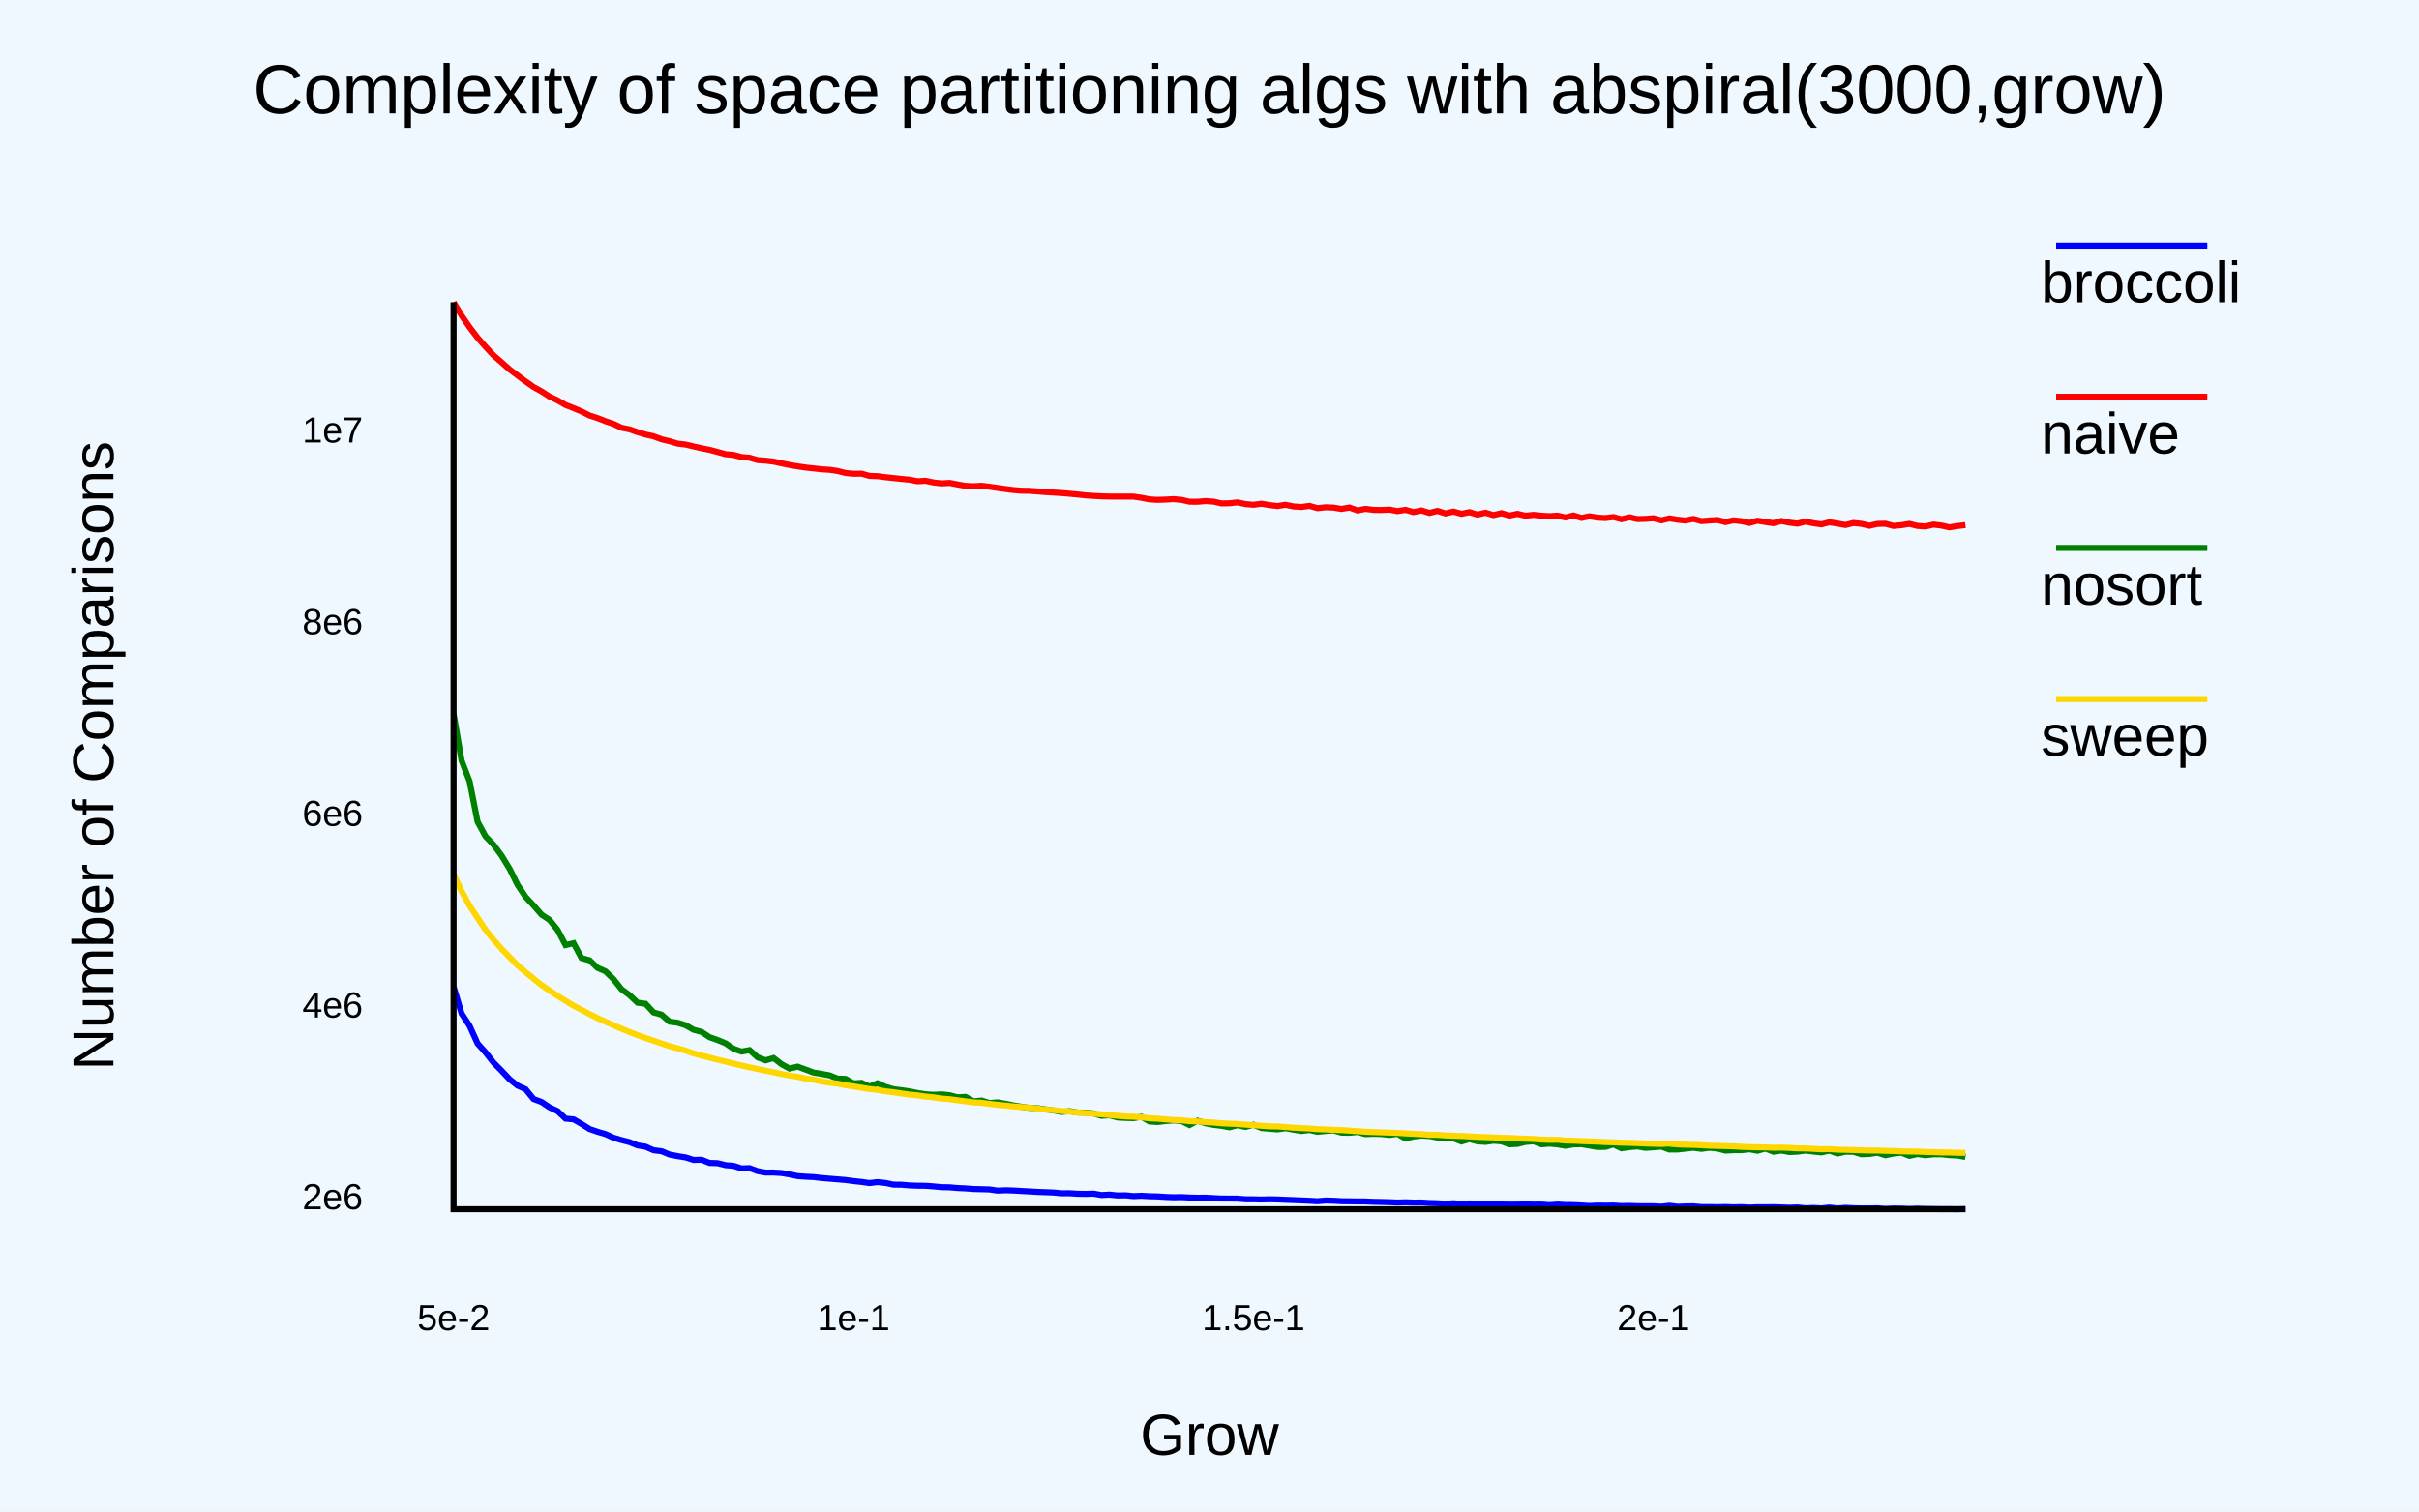
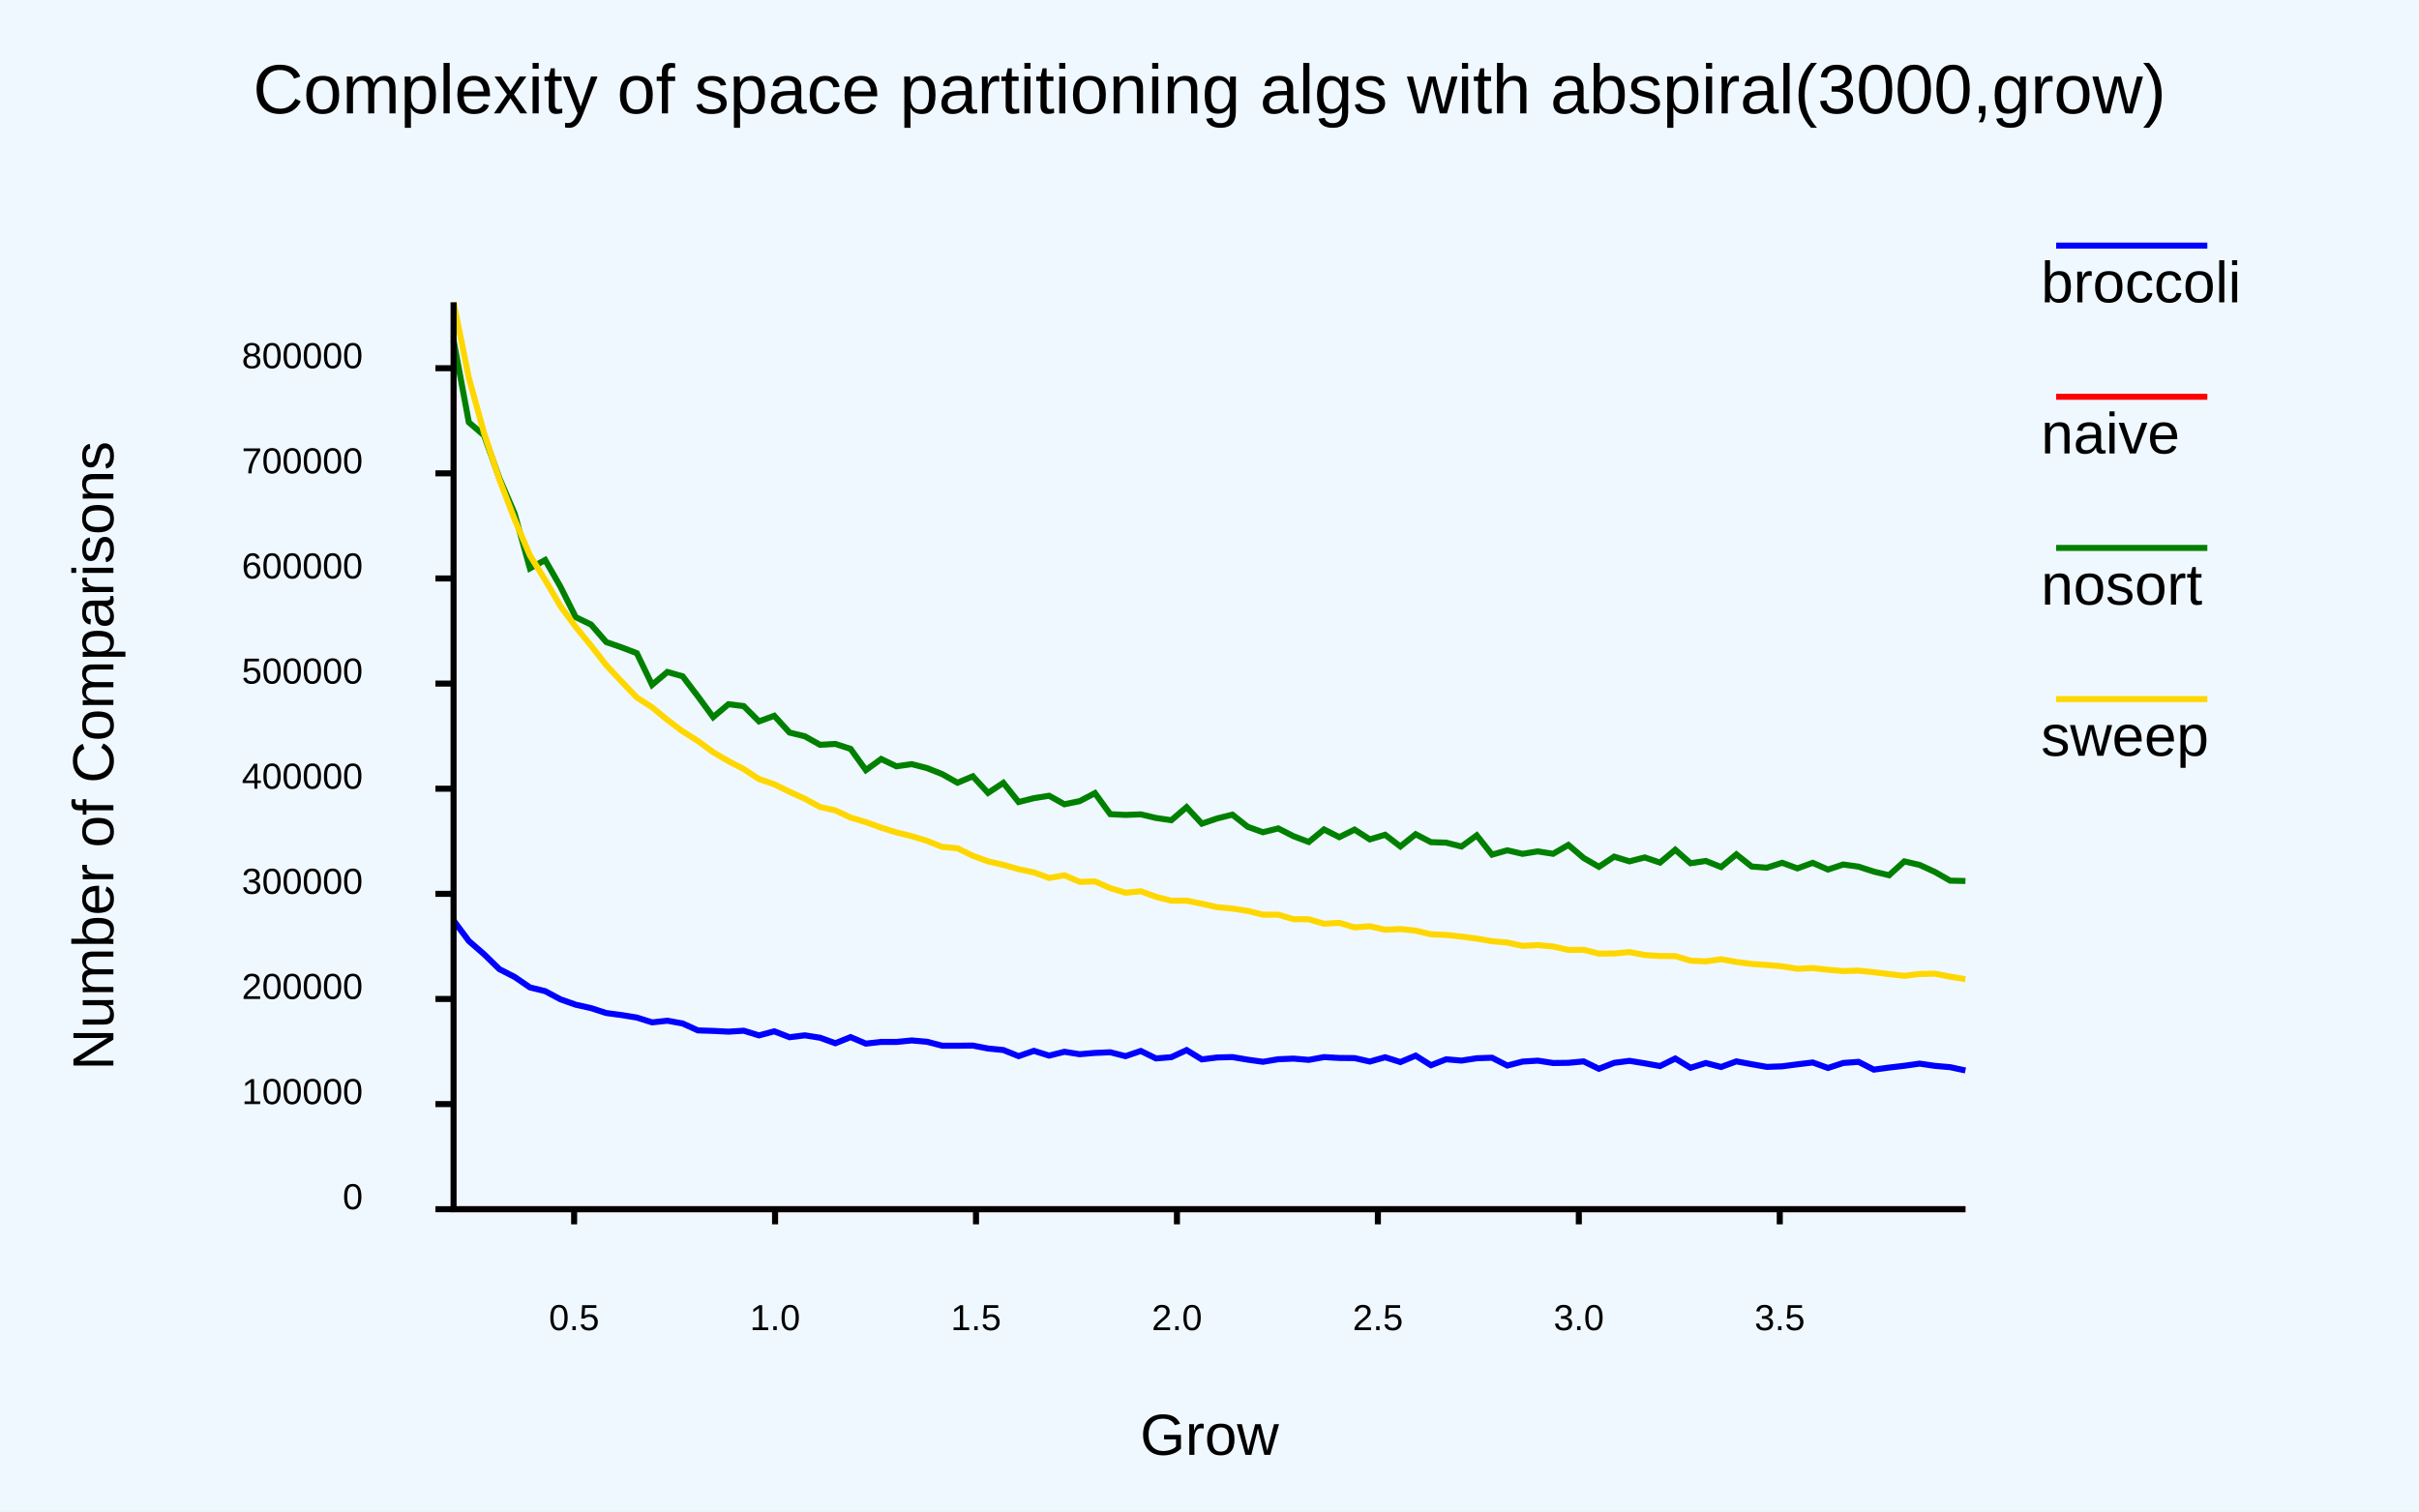
<svg xmlns="http://www.w3.org/2000/svg" class="poloto" height="500" viewBox="0 0 800 500" width="800">
  <rect class="poloto_background" fill="white" height="500" width="800" x="0" y="0" />
  <style>
.poloto {
font-family: "Arial";
stroke-width:2;
}
.poloto_text{fill: var(--poloto_fg_color,black);  }
.poloto_axis_lines{stroke: var(--poloto_fg_color,black);stoke-width:3;fill:none}
.poloto_background{fill: var(--poloto_bg_color,aliceblue); }
.poloto0stroke{stroke:  var(--poloto_color0,blue); }
.poloto1stroke{stroke:  var(--poloto_color1,red); }
.poloto2stroke{stroke:  var(--poloto_color2,green); }
.poloto3stroke{stroke:  var(--poloto_color3,gold); }
.poloto4stroke{stroke:  var(--poloto_color4,aqua); }
.poloto5stroke{stroke:  var(--poloto_color5,brown); }
.poloto6stroke{stroke:  var(--poloto_color6,lime); }
.poloto7stroke{stroke:  var(--poloto_color7,chocolate); }
.poloto0fill{fill:var(--poloto_color0,blue);}
.poloto1fill{fill:var(--poloto_color1,red);}
.poloto2fill{fill:var(--poloto_color2,green);}
.poloto3fill{fill:var(--poloto_color3,gold);}
.poloto4fill{fill:var(--poloto_color4,aqua);}
.poloto5fill{fill:var(--poloto_color5,brown);}
.poloto6fill{fill:var(--poloto_color6,lime);}
.poloto7fill{fill:var(--poloto_color7,chocolate);}
</style>
-   <text alignment-baseline="start" class="poloto_text" text-anchor="middle" x="150" y="440">
- 5e-2
+   <line class="poloto_axis_lines" stroke="black" x1="189.872" x2="189.872" y1="400" y2="405" />
+   <text alignment-baseline="start" class="poloto_text" text-anchor="middle" x="189.872" y="440">
+ 0.5
</text>
-   <text alignment-baseline="start" class="poloto_text" text-anchor="middle" x="282.275" y="440">
- 1e-1
+   <line class="poloto_axis_lines" stroke="black" x1="256.326" x2="256.326" y1="400" y2="405" />
+   <text alignment-baseline="start" class="poloto_text" text-anchor="middle" x="256.326" y="440">
+ 1.0
</text>
-   <text alignment-baseline="start" class="poloto_text" text-anchor="middle" x="414.55" y="440">
- 1.5e-1
+   <line class="poloto_axis_lines" stroke="black" x1="322.78" x2="322.78" y1="400" y2="405" />
+   <text alignment-baseline="start" class="poloto_text" text-anchor="middle" x="322.78" y="440">
+ 1.5
</text>
-   <text alignment-baseline="start" class="poloto_text" text-anchor="middle" x="546.825" y="440">
- 2e-1
+   <line class="poloto_axis_lines" stroke="black" x1="389.234" x2="389.234" y1="400" y2="405" />
+   <text alignment-baseline="start" class="poloto_text" text-anchor="middle" x="389.234" y="440">
+ 2.0
</text>
+   <line class="poloto_axis_lines" stroke="black" x1="455.688" x2="455.688" y1="400" y2="405" />
+   <text alignment-baseline="start" class="poloto_text" text-anchor="middle" x="455.688" y="440">
+ 2.5
+ </text>
+   <line class="poloto_axis_lines" stroke="black" x1="522.142" x2="522.142" y1="400" y2="405" />
+   <text alignment-baseline="start" class="poloto_text" text-anchor="middle" x="522.142" y="440">
+ 3.0
+ </text>
+   <line class="poloto_axis_lines" stroke="black" x1="588.596" x2="588.596" y1="400" y2="405" />
+   <text alignment-baseline="start" class="poloto_text" text-anchor="middle" x="588.596" y="440">
+ 3.5
+ </text>
+   <line class="poloto_axis_lines" stroke="black" x1="150" x2="144" y1="400" y2="400" />
  <text alignment-baseline="middle" class="poloto_text" text-anchor="end" x="120" y="400">
- 2e6
+ 0
</text>
-   <text alignment-baseline="middle" class="poloto_text" text-anchor="end" x="120" y="336.593">
- 4e6
+   <line class="poloto_axis_lines" stroke="black" x1="150" x2="144" y1="365.225" y2="365.225" />
+   <text alignment-baseline="middle" class="poloto_text" text-anchor="end" x="120" y="365.225">
+ 100000
</text>
-   <text alignment-baseline="middle" class="poloto_text" text-anchor="end" x="120" y="273.186">
- 6e6
+   <line class="poloto_axis_lines" stroke="black" x1="150" x2="144" y1="330.451" y2="330.451" />
+   <text alignment-baseline="middle" class="poloto_text" text-anchor="end" x="120" y="330.451">
+ 200000
</text>
-   <text alignment-baseline="middle" class="poloto_text" text-anchor="end" x="120" y="209.779">
- 8e6
+   <line class="poloto_axis_lines" stroke="black" x1="150" x2="144" y1="295.676" y2="295.676" />
+   <text alignment-baseline="middle" class="poloto_text" text-anchor="end" x="120" y="295.676">
+ 300000
</text>
-   <text alignment-baseline="middle" class="poloto_text" text-anchor="end" x="120" y="146.372">
- 1e7
+   <line class="poloto_axis_lines" stroke="black" x1="150" x2="144" y1="260.901" y2="260.901" />
+   <text alignment-baseline="middle" class="poloto_text" text-anchor="end" x="120" y="260.901">
+ 400000
+ </text>
+   <line class="poloto_axis_lines" stroke="black" x1="150" x2="144" y1="226.126" y2="226.126" />
+   <text alignment-baseline="middle" class="poloto_text" text-anchor="end" x="120" y="226.126">
+ 500000
+ </text>
+   <line class="poloto_axis_lines" stroke="black" x1="150" x2="144" y1="191.352" y2="191.352" />
+   <text alignment-baseline="middle" class="poloto_text" text-anchor="end" x="120" y="191.352">
+ 600000
+ </text>
+   <line class="poloto_axis_lines" stroke="black" x1="150" x2="144" y1="156.577" y2="156.577" />
+   <text alignment-baseline="middle" class="poloto_text" text-anchor="end" x="120" y="156.577">
+ 700000
+ </text>
+   <line class="poloto_axis_lines" stroke="black" x1="150" x2="144" y1="121.802" y2="121.802" />
+   <text alignment-baseline="middle" class="poloto_text" text-anchor="end" x="120" y="121.802">
+ 800000
</text>
  <text alignment-baseline="middle" class="poloto_text" font-size="large" text-anchor="start" x="675" y="100">
broccoli
</text>
  <line class="poloto0stroke" x1="680" x2="730" y1="81.25" y2="81.25" />
-   <polyline class="poloto0stroke" fill="none" points="150,326.438 152.646,335.265 155.291,339.34 157.937,345.183 160.582,348.144 163.228,351.517 165.873,354.193 168.519,357.004 171.164,359.121 173.81,360.304 176.455,363.544 179.101,364.539 181.746,366.312 184.392,367.549 187.037,370.031 189.683,370.275 192.328,371.809 194.974,373.472 197.619,374.379 200.265,375.154 202.91,376.354 205.556,377.144 208.201,377.815 210.847,378.892 213.492,379.32 216.138,380.496 218.783,380.823 221.429,381.919 224.074,382.439 226.72,382.858 229.365,383.693 232.011,383.636 234.656,384.69 237.302,384.765 239.947,385.427 242.593,385.639 245.238,386.497 247.884,386.403 250.529,387.394 253.175,387.876 255.82,387.864 258.466,388.029 261.111,388.477 263.757,389.049 266.402,389.245 269.048,389.373 271.693,389.672 274.339,389.906 276.984,390.118 279.63,390.343 282.275,390.697 284.921,390.977 287.566,391.355 290.212,391.032 292.857,391.323 295.503,391.873 298.148,391.897 300.794,392.129 303.439,392.228 306.085,392.251 308.73,392.448 311.376,392.707 314.021,392.752 316.667,392.987 319.312,393.108 321.958,393.312 324.603,393.379 327.249,393.455 329.894,393.841 332.54,393.731 335.185,393.809 337.831,393.972 340.476,394.107 343.122,394.269 345.767,394.367 348.413,394.466 351.058,394.724 353.704,394.713 356.349,394.877 358.995,394.92 361.64,394.845 364.286,395.299 366.931,395.17 369.577,395.442 372.222,395.396 374.868,395.661 377.513,395.545 380.159,395.703 382.804,395.756 385.45,395.931 388.095,396.04 390.741,395.99 393.386,396.131 396.032,396.195 398.677,396.179 401.323,396.32 403.968,396.464 406.614,396.469 409.259,396.486 411.905,396.707 414.55,396.718 417.196,396.778 419.841,396.706 422.487,396.758 425.132,396.877 427.778,396.977 430.423,397.082 433.069,397.196 435.714,397.356 438.36,397.116 441.005,397.185 443.651,397.342 446.296,397.378 448.942,397.408 451.587,397.426 454.233,397.549 456.878,397.599 459.524,397.666 462.169,397.784 464.815,397.697 467.46,397.796 470.106,397.776 472.751,397.942 475.397,398.017 478.042,398.206 480.688,398.021 483.333,398.214 485.979,398.087 488.624,398.22 491.27,398.322 493.915,398.302 496.561,398.438 499.206,398.48 501.852,398.47 504.497,398.41 507.143,398.475 509.788,398.455 512.434,398.659 515.079,398.452 517.725,398.609 520.37,398.628 523.016,398.759 525.661,398.934 528.307,398.79 530.952,398.823 533.598,398.784 536.243,398.96 538.889,398.897 541.534,398.999 544.18,399.023 546.825,399.016 549.471,399.156 552.116,398.841 554.762,399.181 557.407,399.079 560.053,399.042 562.698,399.293 565.344,399.284 567.989,399.347 570.635,399.273 573.28,399.376 575.926,399.308 578.571,399.453 581.217,399.345 583.862,399.365 586.508,399.328 589.153,399.409 591.799,399.503 594.444,399.407 597.09,399.69 599.736,399.571 602.381,399.717 605.026,399.44 607.672,399.744 610.317,399.536 612.963,399.676 615.608,399.731 618.254,399.728 620.899,399.684 623.545,399.904 626.19,399.766 628.836,399.802 631.481,399.927 634.127,399.81 636.772,399.909 639.418,399.941 642.063,399.982 644.709,399.98 647.355,400 650,399.938 " stroke="black" />
+   <polyline class="poloto0stroke" fill="none" points="150,304.501 155.05,311.273 160.101,315.671 165.152,320.594 170.202,323.172 175.253,326.628 180.303,327.871 185.354,330.571 190.404,332.349 195.455,333.477 200.505,335.106 205.556,335.775 210.606,336.596 215.657,338.192 220.707,337.647 225.758,338.559 230.808,340.85 235.859,341.013 240.909,341.264 245.96,340.958 251.01,342.503 256.061,341.154 261.111,343.107 266.162,342.485 271.212,343.279 276.263,345.099 281.313,343.079 286.364,345.226 291.414,344.655 296.465,344.666 301.515,344.177 306.566,344.611 311.616,345.914 316.667,345.921 321.717,345.868 326.768,346.842 331.818,347.337 336.869,349.365 341.919,347.615 346.97,349.19 352.02,347.925 357.071,348.727 362.121,348.297 367.172,348.085 372.222,349.367 377.273,347.658 382.323,350.121 387.374,349.705 392.424,347.365 397.475,350.44 402.525,349.808 407.576,349.678 412.626,350.534 417.677,351.233 422.727,350.392 427.778,350.178 432.828,350.604 437.879,349.684 442.929,349.966 447.98,350.013 453.03,351.155 458.081,349.733 463.131,351.32 468.182,349.199 473.232,352.369 478.283,350.409 483.333,350.843 488.384,350.061 493.434,349.887 498.485,352.475 503.535,351.169 508.586,350.858 513.636,351.637 518.687,351.572 523.737,351.106 528.788,353.549 533.838,351.577 538.889,350.922 543.939,351.734 548.99,352.646 554.04,350.157 559.091,353.221 564.141,351.643 569.192,352.949 574.242,351.095 579.293,352.035 584.343,352.918 589.394,352.734 594.444,352.067 599.495,351.463 604.545,353.278 609.596,351.622 614.646,351.254 619.697,353.828 624.747,353.146 629.798,352.551 634.848,351.835 639.899,352.583 644.949,353.013 650,354.102 " stroke="black" />
  <text alignment-baseline="middle" class="poloto_text" font-size="large" text-anchor="start" x="675" y="150">
naive
</text>
  <line class="poloto1stroke" x1="680" x2="730" y1="131.25" y2="131.25" />
-   <polyline class="poloto1stroke" fill="none" points="150,100 152.646,104.384 155.291,108.251 157.937,111.712 160.582,114.721 163.228,117.554 165.873,119.856 168.519,122.208 171.164,124.19 173.81,126.172 176.455,128.017 179.101,129.482 181.746,131.187 184.392,132.436 187.037,133.97 189.683,135.01 192.328,136.12 194.974,137.45 197.619,138.31 200.265,139.348 202.91,140.233 205.556,141.493 208.201,142.03 210.847,142.961 213.492,143.745 216.138,144.325 218.783,145.322 221.429,145.941 224.074,146.74 226.72,147.051 229.365,147.678 232.011,148.277 234.656,148.806 237.302,149.503 239.947,150.247 242.593,150.472 245.238,151.196 247.884,151.409 250.529,152.194 253.175,152.372 255.82,152.689 258.466,153.269 261.111,153.818 263.757,154.26 266.402,154.659 269.048,154.937 271.693,155.243 274.339,155.404 276.984,155.791 279.63,156.464 282.275,156.719 284.921,156.688 287.566,157.438 290.212,157.512 292.857,157.862 295.503,158.143 298.148,158.432 300.794,158.682 303.439,159.192 306.085,159.042 308.73,159.599 311.376,159.904 314.021,159.746 316.667,160.252 319.312,160.722 321.958,160.846 324.603,160.69 327.249,161.014 329.894,161.406 332.54,161.769 335.185,162.109 337.831,162.325 340.476,162.359 343.122,162.565 345.767,162.773 348.413,162.925 351.058,163.098 353.704,163.324 356.349,163.567 358.995,163.856 361.64,164.039 364.286,164.188 366.931,164.255 369.577,164.271 372.222,164.257 374.868,164.278 377.513,164.667 380.159,165.189 382.804,165.348 385.45,165.26 388.095,165.115 390.741,165.358 393.386,165.956 396.032,165.982 398.677,165.746 401.323,165.934 403.968,166.531 406.614,166.478 409.259,166.188 411.905,166.748 414.55,166.986 417.196,166.627 419.841,167.087 422.487,167.393 425.132,166.977 427.778,167.538 430.423,167.707 433.069,167.346 435.714,168.1 438.36,167.81 441.005,167.917 443.651,168.349 446.296,167.897 448.942,168.844 451.587,168.331 454.233,168.671 456.878,168.71 459.524,168.582 462.169,169.074 464.815,168.65 467.46,169.395 470.106,168.858 472.751,169.669 475.397,169.006 478.042,169.837 480.688,169.224 483.333,169.961 485.979,169.413 488.624,170.222 491.27,169.601 493.915,170.386 496.561,169.756 499.206,170.536 501.852,169.975 504.497,170.598 507.143,170.308 509.788,170.595 512.434,170.744 515.079,170.573 517.725,171.167 520.37,170.509 523.016,171.327 525.661,170.777 528.307,171.232 530.952,171.369 533.598,171.039 536.243,171.761 538.889,171.107 541.534,171.704 544.18,171.638 546.825,171.427 549.471,172.125 552.116,171.473 554.762,171.91 557.407,172.173 560.053,171.651 562.698,172.38 565.344,172.166 567.989,172.001 570.635,172.699 573.28,172.113 575.926,172.397 578.571,172.972 581.217,172.243 583.862,172.673 586.508,173.055 589.153,172.34 591.799,172.88 594.444,173.216 597.09,172.53 599.736,173.075 602.381,173.446 605.026,172.759 607.672,173.185 610.317,173.661 612.963,173.005 615.608,173.285 618.254,173.905 620.899,173.304 623.545,173.248 626.19,173.966 628.836,173.715 631.481,173.292 634.127,173.961 636.772,174.155 639.418,173.526 642.063,173.843 644.709,174.439 647.355,174.002 650,173.684 " stroke="black" />
+   <polyline class="poloto1stroke" fill="none" points="150,400 155.05,400 160.101,400 165.152,400 170.202,400 175.253,400 180.303,400 185.354,400 190.404,400 195.455,400 200.505,400 205.556,400 210.606,400 215.657,400 220.707,400 225.758,400 230.808,400 235.859,400 240.909,400 245.96,400 251.01,400 256.061,400 261.111,400 266.162,400 271.212,400 276.263,400 281.313,400 286.364,400 291.414,400 296.465,400 301.515,400 306.566,400 311.616,400 316.667,400 321.717,400 326.768,400 331.818,400 336.869,400 341.919,400 346.97,400 352.02,400 357.071,400 362.121,400 367.172,400 372.222,400 377.273,400 382.323,400 387.374,400 392.424,400 397.475,400 402.525,400 407.576,400 412.626,400 417.677,400 422.727,400 427.778,400 432.828,400 437.879,400 442.929,400 447.98,400 453.03,400 458.081,400 463.131,400 468.182,400 473.232,400 478.283,400 483.333,400 488.384,400 493.434,400 498.485,400 503.535,400 508.586,400 513.636,400 518.687,400 523.737,400 528.788,400 533.838,400 538.889,400 543.939,400 548.99,400 554.04,400 559.091,400 564.141,400 569.192,400 574.242,400 579.293,400 584.343,400 589.394,400 594.444,400 599.495,400 604.545,400 609.596,400 614.646,400 619.697,400 624.747,400 629.798,400 634.848,400 639.899,400 644.949,400 650,400 " stroke="black" />
  <text alignment-baseline="middle" class="poloto_text" font-size="large" text-anchor="start" x="675" y="200">
nosort
</text>
  <line class="poloto2stroke" x1="680" x2="730" y1="181.25" y2="181.25" />
-   <polyline class="poloto2stroke" fill="none" points="150,236.137 152.646,251.577 155.291,258.453 157.937,271.819 160.582,276.671 163.228,279.427 165.873,283.038 168.519,287.351 171.164,292.701 173.81,296.678 176.455,299.506 179.101,302.562 181.746,304.303 184.392,307.601 187.037,312.62 189.683,311.999 192.328,316.925 194.974,317.646 197.619,320.174 200.265,321.323 202.91,323.922 205.556,327.241 208.201,329.2 210.847,331.682 213.492,332.036 216.138,334.908 218.783,335.654 221.429,337.964 224.074,338.3 226.72,339.146 229.365,340.645 232.011,341.355 234.656,343.097 237.302,344.03 239.947,345.118 242.593,346.929 245.238,347.861 247.884,347.364 250.529,349.745 253.175,350.753 255.82,349.987 258.466,352.03 261.111,353.481 263.757,352.837 266.402,353.795 269.048,354.8 271.693,355.225 274.339,355.717 276.984,356.803 279.63,356.876 282.275,358.373 284.921,358.197 287.566,359.448 290.212,358.344 292.857,359.537 295.503,360.316 298.148,360.64 300.794,361.029 303.439,361.561 306.085,361.975 308.73,362.148 311.376,362.012 314.021,362.289 316.667,362.983 319.312,362.841 321.958,364.31 324.603,364.048 327.249,364.884 329.894,364.641 332.54,365.122 335.185,365.667 337.831,366.101 340.476,366.473 343.122,366.576 345.767,366.974 348.413,367.315 351.058,367.825 353.704,367.567 356.349,368.005 358.995,368.048 361.64,368.305 364.286,369.108 366.931,368.92 369.577,369.657 372.222,369.797 374.868,369.874 377.513,369.423 380.159,370.983 382.804,371.152 385.45,370.83 388.095,370.63 390.741,370.816 393.386,372.144 396.032,370.722 398.677,371.563 401.323,372.099 403.968,372.404 406.614,372.901 409.259,372.213 411.905,372.778 414.55,372.054 417.196,373.148 419.841,373.383 422.487,373.587 425.132,373.195 427.778,373.686 430.423,374.123 433.069,373.79 435.714,374.39 438.36,374.113 441.005,373.93 443.651,374.67 446.296,374.715 448.942,374.458 451.587,375.153 454.233,375.058 456.878,375.129 459.524,375.429 462.169,375.049 464.815,376.612 467.46,375.942 470.106,375.639 472.751,375.769 475.397,376.303 478.042,376.59 480.688,376.553 483.333,377.597 485.979,376.807 488.624,377.552 491.27,377.727 493.915,377.339 496.561,377.559 499.206,378.527 501.852,378.391 504.497,377.737 507.143,377.534 509.788,378.524 512.434,378.304 515.079,378.557 517.725,378.997 520.37,378.561 523.016,378.49 525.661,378.948 528.307,379.406 530.952,379.371 533.598,378.571 536.243,379.844 538.889,379.463 541.534,379.225 544.18,379.699 546.825,379.514 549.471,379.285 552.116,380.257 554.762,380.253 557.407,379.957 560.053,379.661 562.698,380.028 565.344,379.664 567.989,379.92 570.635,380.609 573.28,380.469 575.926,380.471 578.571,380.169 581.217,380.654 583.862,379.917 586.508,380.971 589.153,380.585 591.799,381.079 594.444,380.961 597.09,380.593 599.736,380.924 602.381,381.202 605.026,380.585 607.672,381.573 610.317,380.977 612.963,380.994 615.608,381.813 618.254,381.714 620.899,381.302 623.545,382.145 626.19,381.576 628.836,381.284 631.481,382.341 634.127,381.743 636.772,382.14 639.418,381.83 642.063,381.826 644.709,382.115 647.355,382.226 650,382.715 " stroke="black" />
+   <polyline class="poloto2stroke" fill="none" points="150,112.576 155.05,139.695 160.101,144.047 165.152,158.187 170.202,169.926 175.253,187.992 180.303,185.244 185.354,194.088 190.404,204.159 195.455,206.593 200.505,212.4 205.556,214.146 210.606,216.065 215.657,226.539 220.707,222.287 225.758,223.711 230.808,230.345 235.859,237.227 240.909,232.947 245.96,233.583 251.01,238.623 256.061,236.781 261.111,242.329 266.162,243.555 271.212,246.378 276.263,246.089 281.313,247.732 286.364,254.756 291.414,251.074 296.465,253.487 301.515,252.771 306.566,254.075 311.616,256.082 316.667,258.926 321.717,256.801 326.768,262.288 331.818,258.959 336.869,265.309 341.919,264.027 346.97,263.232 352.02,266.05 357.071,265.009 362.121,262.366 367.172,269.319 372.222,269.573 377.273,269.384 382.323,270.584 387.374,271.326 392.424,266.999 397.475,272.468 402.525,270.737 407.576,269.483 412.626,273.487 417.677,275.299 422.727,274.037 427.778,276.606 432.828,278.514 437.879,274.381 442.929,276.928 447.98,274.435 453.03,277.665 458.081,276.138 463.131,279.996 468.182,275.955 473.232,278.578 478.283,278.745 483.333,280.018 488.384,276.329 493.434,282.713 498.485,281.279 503.535,282.445 508.586,281.632 513.636,282.432 518.687,279.504 523.737,283.82 528.788,286.733 533.838,283.375 538.889,284.929 543.939,283.638 548.99,285.343 554.04,281.099 559.091,285.555 564.141,284.797 569.192,286.812 574.242,282.619 579.293,286.637 584.343,287.024 589.394,285.407 594.444,287.256 599.495,285.42 604.545,287.644 609.596,285.973 614.646,286.68 619.697,288.321 624.747,289.525 629.798,284.938 634.848,286.109 639.899,288.428 644.949,291.317 650,291.427 " stroke="black" />
  <text alignment-baseline="middle" class="poloto_text" font-size="large" text-anchor="start" x="675" y="250">
sweep
</text>
  <line class="poloto3stroke" x1="680" x2="730" y1="231.25" y2="231.25" />
-   <polyline class="poloto3stroke" fill="none" points="150,289.217 152.646,294.796 155.291,299.586 157.937,303.614 160.582,307.563 163.228,310.863 165.873,313.882 168.519,316.603 171.164,319.306 173.81,321.581 176.455,323.747 179.101,325.856 181.746,327.675 184.392,329.411 187.037,331.063 189.683,332.667 192.328,334.057 194.974,335.447 197.619,336.778 200.265,337.966 202.91,339.18 205.556,340.298 208.201,341.394 210.847,342.413 213.492,343.358 216.138,344.268 218.783,345.176 221.429,346.064 224.074,346.759 226.72,347.521 229.365,348.463 232.011,349.163 234.656,349.856 237.302,350.541 239.947,351.164 242.593,351.807 245.238,352.453 247.884,353.051 250.529,353.596 253.175,354.165 255.82,354.712 258.466,355.264 261.111,355.792 263.757,356.185 266.402,356.752 269.048,357.171 271.693,357.702 274.339,358.171 276.984,358.456 279.63,359 282.275,359.387 284.921,359.814 287.566,360.26 290.212,360.523 292.857,361.016 295.503,361.313 298.148,361.714 300.794,362.1 303.439,362.34 306.085,362.739 308.73,362.986 311.376,363.392 314.021,363.609 316.667,363.969 319.312,364.317 321.958,364.655 324.603,364.791 327.249,365.16 329.894,365.45 332.54,365.71 335.185,365.999 337.831,366.2 340.476,366.403 343.122,366.705 345.767,367.052 348.413,367.233 351.058,367.512 353.704,367.723 356.349,368.003 358.995,368.177 361.64,368.408 364.286,368.597 366.931,368.833 369.577,369.108 372.222,369.32 374.868,369.407 377.513,369.61 380.159,369.916 382.804,370.041 385.45,370.269 388.095,370.491 390.741,370.581 393.386,370.866 396.032,370.955 398.677,371.182 401.323,371.326 403.968,371.581 406.614,371.698 409.259,371.811 411.905,372.01 414.55,372.187 417.196,372.402 419.841,372.583 422.487,372.618 425.132,372.806 427.778,373.03 430.423,373.171 433.069,373.292 435.714,373.508 438.36,373.601 441.005,373.755 443.651,373.813 446.296,374.001 448.942,374.171 451.587,374.377 454.233,374.481 456.878,374.57 459.524,374.654 462.169,374.748 464.815,374.917 467.46,375.043 470.106,375.187 472.751,375.378 475.397,375.395 478.042,375.585 480.688,375.712 483.333,375.765 485.979,375.913 488.624,376.06 491.27,376.156 493.915,376.241 496.561,376.375 499.206,376.424 501.852,376.571 504.497,376.659 507.143,376.765 509.788,376.956 512.434,377.062 515.079,377.021 517.725,377.281 520.37,377.324 523.016,377.463 525.661,377.553 528.307,377.659 530.952,377.791 533.598,377.869 536.243,377.981 538.889,378.047 541.534,378.141 544.18,378.269 546.825,378.341 549.471,378.411 552.116,378.255 554.762,378.566 557.407,378.659 560.053,378.716 562.698,378.833 565.344,378.99 567.989,379.05 570.635,379.12 573.28,379.188 575.926,379.37 578.571,379.449 581.217,379.511 583.862,379.545 586.508,379.656 589.153,379.62 591.799,379.72 594.444,379.866 597.09,379.89 599.736,380.031 602.381,380.173 605.026,380.11 607.672,380.301 610.317,380.349 612.963,380.425 615.608,380.51 618.254,380.583 620.899,380.585 623.545,380.686 626.19,380.743 628.836,380.854 631.481,380.912 634.127,380.95 636.772,381.06 639.418,381.121 642.063,381.219 644.709,381.239 647.355,381.328 650,381.369 " stroke="black" />
+   <polyline class="poloto3stroke" fill="none" points="150,100 155.05,124.962 160.101,143.271 165.152,158.636 170.202,171.828 175.253,183.71 180.303,191.874 185.354,200.517 190.404,207.387 195.455,213.551 200.505,220.043 205.556,225.443 210.606,230.713 215.657,233.975 220.707,238.131 225.758,241.924 230.808,245.109 235.859,248.822 240.909,251.793 245.96,254.408 251.01,257.7 256.061,259.444 261.111,261.918 266.162,264.226 271.212,266.964 276.263,268.073 281.313,270.445 286.364,271.963 291.414,273.779 296.465,275.35 301.515,276.602 306.566,278.145 311.616,280.156 316.667,280.606 321.717,283.084 326.768,284.933 331.818,286.095 336.869,287.522 341.919,288.583 346.97,290.43 352.02,289.546 357.071,291.712 362.121,291.579 367.172,293.773 372.222,295.308 377.273,294.829 382.323,296.664 387.374,297.952 392.424,297.935 397.475,298.95 402.525,300.084 407.576,300.55 412.626,301.315 417.677,302.571 422.727,302.579 427.778,304.062 432.828,304.095 437.879,305.57 442.929,305.277 447.98,306.773 453.03,306.393 458.081,307.545 463.131,307.326 468.182,307.857 473.232,309.053 478.283,309.278 483.333,309.812 488.384,310.482 493.434,311.349 498.485,311.794 503.535,312.888 508.586,312.633 513.636,313.095 518.687,314.231 523.737,314.185 528.788,315.45 533.838,315.405 538.889,314.94 543.939,315.909 548.99,316.242 554.04,316.274 559.091,317.775 564.141,318.018 569.192,317.304 574.242,318.206 579.293,318.867 584.343,319.214 589.394,319.657 594.444,320.476 599.495,320.23 604.545,320.789 609.596,321.226 614.646,321.087 619.697,321.615 624.747,322.224 629.798,322.805 634.848,322.188 639.899,322.087 644.949,323.065 650,323.901 " stroke="black" />
  <text alignment-baseline="start" class="poloto_text" font-size="x-large" text-anchor="middle" x="400" y="37.5">
Complexity of space partitioning algs with abspiral(3000,grow)
</text>
  <text alignment-baseline="start" class="poloto_text" font-size="large" text-anchor="middle" x="400" y="481.25">
Grow
</text>
  <text alignment-baseline="start" class="poloto_text" font-size="large" text-anchor="middle" transform="rotate(-90,37.5,250)" x="37.5" y="250">
Number of Comparisons
</text>
  <path class="poloto_axis_lines" d="M150,100 L150,400 L650,400" stroke="black" />
</svg>
